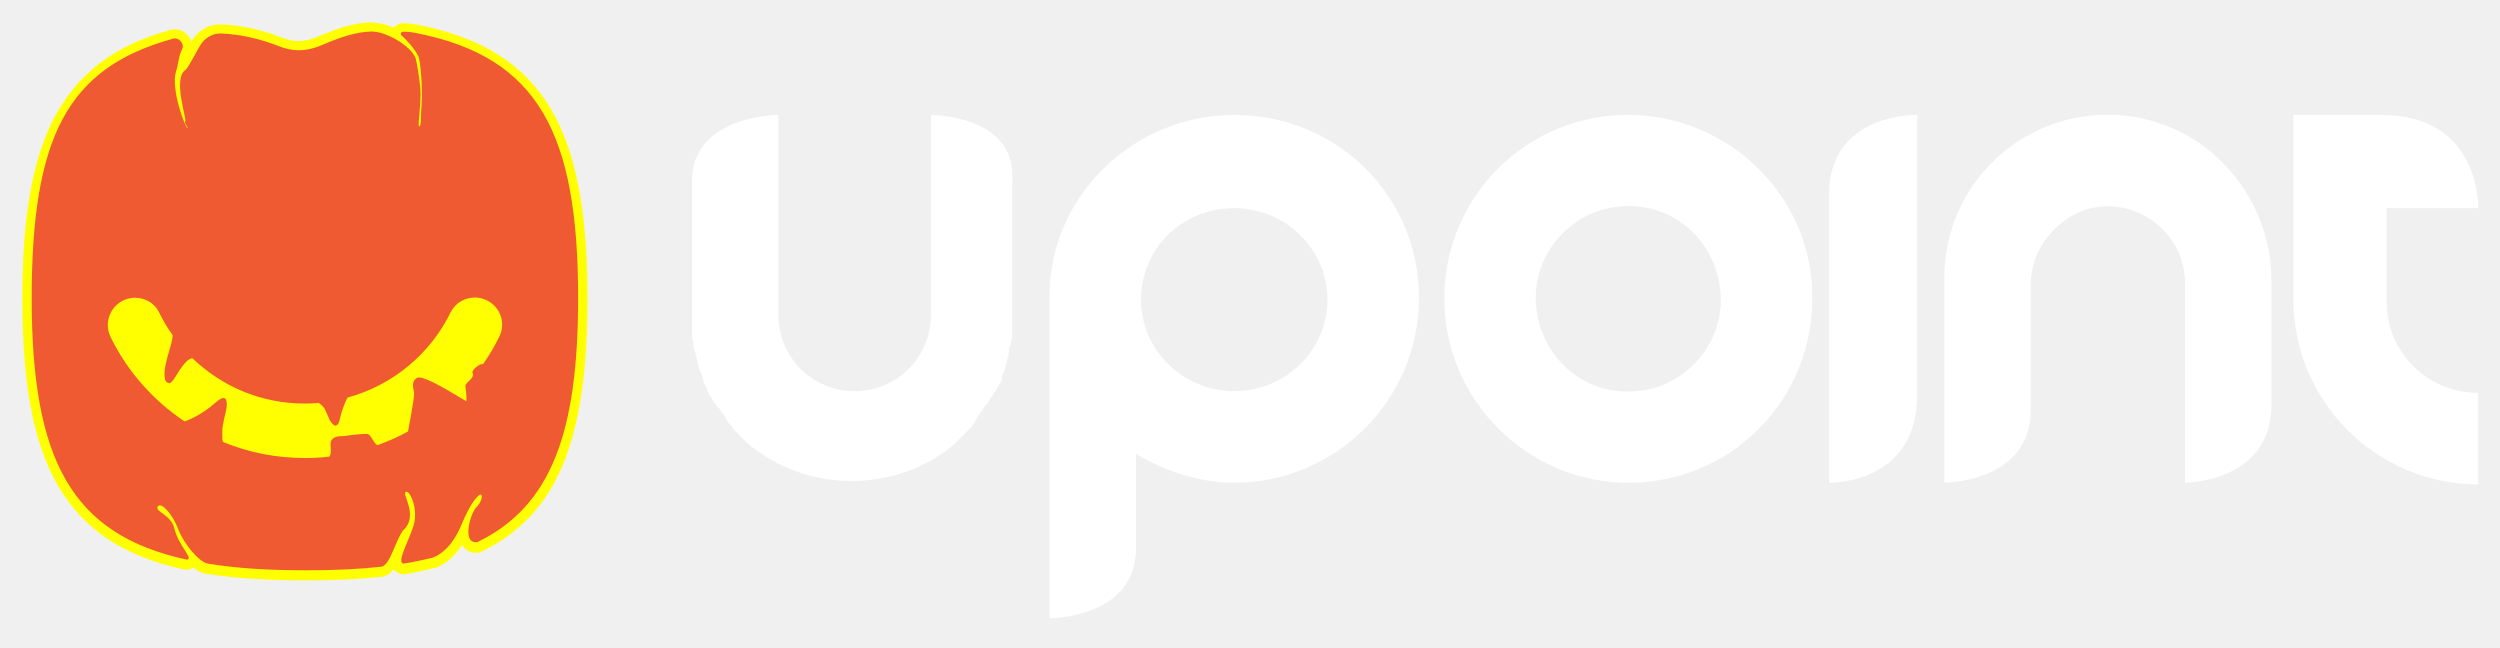
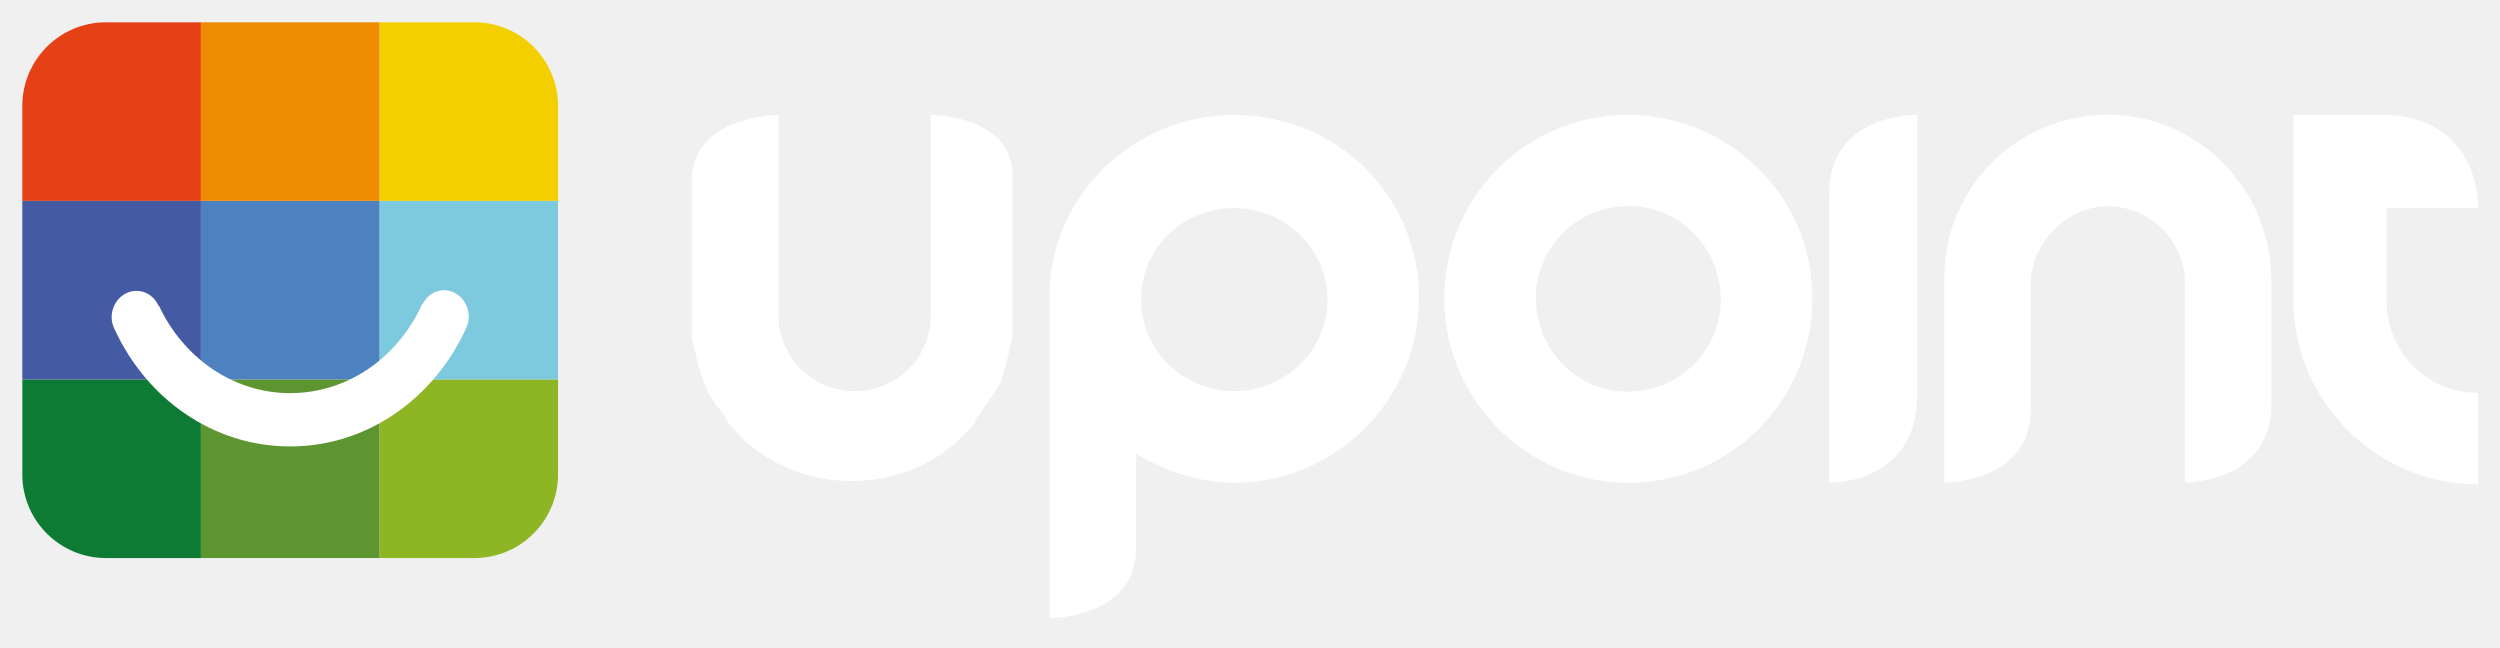
<svg xmlns="http://www.w3.org/2000/svg" width="112" height="29" viewBox="0 0 112 29" fill="none">
-   <mask id="mask0_18_8" style="mask-type:alpha" maskUnits="userSpaceOnUse" x="31" y="4" width="81" height="25">
-     <path d="M111.476 4H31V28.295H111.476V4Z" fill="white" />
-   </mask>
-   <g mask="url(#mask0_18_8)">
-     <path fill-rule="evenodd" clip-rule="evenodd" d="M73.288 17.525C70.707 17.753 68.657 15.627 68.809 13.046C68.96 11.072 70.555 9.401 72.605 9.249C75.186 9.022 77.236 11.148 77.084 13.729C76.932 15.703 75.338 17.373 73.288 17.525ZM73.212 5.15C68.429 4.998 64.557 8.87 64.709 13.653C64.861 17.98 68.353 21.473 72.681 21.625C77.464 21.776 81.335 17.904 81.184 13.121C81.108 8.794 77.54 5.302 73.212 5.15Z" fill="white" />
+   <path d="M17 17V25H21.255C23.322 25 25 23.322 25 21.255V17H17Z" fill="#8DB524" />
+   <path d="M17 17H9V25H17V17Z" fill="#5D9631" />
+   <path d="M9 17H1V21.255C1 23.322 2.678 25 4.745 25H9V17Z" fill="#0E7B35" />
+   <path d="M25 9H17V17H25V9Z" fill="#7DCADF" />
+   <path d="M17 9H9V17H17V9Z" fill="#4E81BF" />
+   <path d="M9 9H1V17H9V9Z" fill="#445AA2" />
+   <path d="M21.255 1H17V9H25V4.745C25 2.678 23.322 1 21.255 1Z" fill="#F4CF00" />
+   <path d="M17 1H9V9H17V1Z" fill="#EE8C03" />
+   <path d="M9 9V1H4.745C2.678 1 1 2.678 1 4.745V9H9Z" fill="#E54016" />
+   <path d="M21 14.194C21 13.537 20.498 13 19.885 13C19.467 13 19.105 13.269 18.923 13.642L18.909 13.627C17.85 15.985 15.606 17.612 13 17.612C10.422 17.612 8.192 16 7.118 13.687L7.105 13.701C6.923 13.298 6.547 13.03 6.115 13.03C5.502 13.03 5 13.567 5 14.224C5 14.433 5.07 14.627 5.153 14.791C6.589 17.881 9.557 20 13 20C16.484 20 19.467 17.821 20.889 14.687C20.958 14.537 21 14.373 21 14.194Z" fill="white" />
+   <g clip-path="url(#clip0_205_3200)">
+     <path fill-rule="evenodd" clip-rule="evenodd" d="M73.288 17.525C70.707 17.753 68.657 15.627 68.809 13.046C68.961 11.072 70.555 9.401 72.605 9.249C75.186 9.022 77.236 11.148 77.084 13.729C76.932 15.703 75.338 17.373 73.288 17.525ZM73.212 5.15C68.429 4.998 64.557 8.87 64.709 13.653C64.861 17.98 68.353 21.473 72.681 21.625C77.464 21.776 81.336 17.904 81.184 13.121C81.108 8.794 77.54 5.302 73.212 5.15Z" fill="white" />
    <path fill-rule="evenodd" clip-rule="evenodd" d="M55.294 17.525C53.017 17.525 51.119 15.703 51.119 13.425C51.119 11.148 52.941 9.325 55.294 9.325C57.572 9.325 59.47 11.148 59.47 13.425C59.47 15.703 57.572 17.525 55.294 17.525ZM55.294 5.15C50.815 5.15 47.095 8.718 47.019 13.121V27.698C47.019 27.698 50.891 27.698 50.891 24.585V20.334C52.182 21.093 53.7 21.625 55.294 21.625C59.85 21.625 63.57 17.904 63.57 13.349C63.57 8.794 59.926 5.15 55.294 5.15Z" fill="white" />
    <path fill-rule="evenodd" clip-rule="evenodd" d="M41.705 5.15V14.108C41.705 16.006 40.187 17.525 38.288 17.525C36.39 17.525 34.872 16.006 34.872 14.108V5.15C34.872 5.15 31 5.15 31 8.111V14.336C31 14.488 31 14.564 31 14.716C31 14.868 31 14.944 31 15.095C31 15.247 31.076 15.323 31.076 15.475C31.076 15.551 31.076 15.703 31.152 15.779C31.152 15.931 31.228 16.006 31.228 16.158C31.228 16.234 31.304 16.386 31.304 16.462C31.38 16.614 31.38 16.69 31.456 16.842C31.456 16.918 31.532 17.069 31.532 17.145C31.607 17.297 31.683 17.373 31.683 17.525C31.759 17.601 31.759 17.677 31.835 17.753C31.911 17.904 31.987 18.056 32.063 18.132C32.139 18.208 32.139 18.284 32.215 18.284C32.291 18.436 32.443 18.588 32.518 18.74C32.518 18.816 32.594 18.816 32.594 18.892C32.746 19.043 32.822 19.195 32.974 19.347L33.05 19.423C33.202 19.575 33.354 19.727 33.505 19.878C34.796 20.941 36.39 21.549 38.137 21.549C39.883 21.549 41.553 20.941 42.768 19.878C42.92 19.727 43.072 19.575 43.223 19.423L43.299 19.347C43.451 19.195 43.603 19.043 43.679 18.892C43.679 18.816 43.755 18.816 43.755 18.74C43.831 18.588 43.983 18.436 44.058 18.284C44.134 18.208 44.134 18.132 44.21 18.132C44.286 17.98 44.362 17.829 44.438 17.753C44.514 17.677 44.514 17.601 44.59 17.525C44.666 17.373 44.742 17.297 44.818 17.145C44.894 17.069 44.894 16.918 44.894 16.842C44.969 16.69 44.969 16.614 45.045 16.462C45.045 16.386 45.121 16.234 45.121 16.158C45.121 16.006 45.197 15.931 45.197 15.779C45.197 15.703 45.197 15.551 45.273 15.475C45.273 15.323 45.349 15.247 45.349 15.095C45.349 15.02 45.349 14.868 45.349 14.716C45.349 14.564 45.349 14.488 45.349 14.336V8.111C45.577 5.15 41.705 5.15 41.705 5.15Z" fill="white" />
-     <path fill-rule="evenodd" clip-rule="evenodd" d="M85.89 17.677V5.15H85.814C85.359 5.15 81.942 5.302 81.942 8.718V21.625C82.018 21.625 85.89 21.701 85.89 17.677Z" fill="white" />
+     <path fill-rule="evenodd" clip-rule="evenodd" d="M85.891 17.677V5.15H85.815C85.359 5.15 81.943 5.302 81.943 8.718V21.625C82.019 21.625 85.891 21.701 85.891 17.677Z" fill="white" />
    <path fill-rule="evenodd" clip-rule="evenodd" d="M97.887 21.625C97.887 21.625 101.759 21.625 101.759 18.132V12.59C101.759 8.642 98.722 5.377 94.85 5.15C90.598 4.922 87.106 8.262 87.106 12.438V21.625C87.106 21.625 90.978 21.625 90.978 18.36V12.742C90.978 10.996 92.42 9.401 94.166 9.249C96.14 9.098 97.887 10.692 97.887 12.666V21.625Z" fill="white" />
    <path fill-rule="evenodd" clip-rule="evenodd" d="M111.021 9.249C111.021 8.946 110.945 5.15 106.693 5.15H102.745V13.273C102.745 13.349 102.745 13.349 102.745 13.425C102.745 17.98 106.465 21.701 111.021 21.701V17.601C108.743 17.601 106.921 15.779 106.921 13.501C106.921 13.425 106.921 13.425 106.921 13.349V9.325H111.021V9.249Z" fill="white" />
  </g>
-   <path d="M13.68 25.79C11.95 25.79 10.5 25.69 9.24 25.49C9.05 25.46 8.83 25.32 8.63 25.12C8.63 25.14 8.62 25.15 8.61 25.17C8.58 25.22 8.5 25.31 8.33 25.31H8.28C5.62 24.71 3.87 23.54 2.77 21.62C1.71 19.78 1.21 17.15 1.21 13.36C1.21 6.17 3 2.86 7.59 1.56H7.62L7.63 1.55C7.7 1.53 7.77 1.51 7.84 1.51C8.04 1.51 8.22 1.62 8.33 1.8C8.43 1.96 8.44 2.15 8.37 2.28C8.27 2.46 8.24 2.64 8.2 2.84C8.2 2.89 8.18 2.93 8.17 2.98C8.23 2.93 8.39 2.63 8.5 2.43C8.64 2.18 8.78 1.91 8.9 1.77C9.14 1.47 9.49 1.3 9.86 1.3C9.88 1.3 9.9 1.3 9.92 1.3C10.8 1.34 11.68 1.54 12.54 1.87C12.82 1.98 13.08 2.04 13.31 2.05C13.34 2.05 13.36 2.05 13.39 2.05C13.69 2.05 14.02 1.97 14.38 1.82C15.12 1.5 15.91 1.21 16.72 1.21C17 1.21 17.39 1.31 17.75 1.49C17.75 1.47 17.75 1.45 17.77 1.42C17.82 1.3 17.93 1.22 18.06 1.22C18.38 1.22 18.54 1.26 18.78 1.31C24.13 2.4 26.11 5.66 26.11 13.36C26.11 19.68 24.77 22.91 21.47 24.5H21.44L21.41 24.52C21.37 24.52 21.34 24.52 21.31 24.52C21.1 24.52 20.94 24.41 20.85 24.22C20.79 24.09 20.78 23.92 20.8 23.74C20.32 24.82 19.67 25.13 19.41 25.22H19.39C18.96 25.33 18.52 25.42 18.08 25.49H18.04H18C17.9 25.47 17.83 25.41 17.78 25.32C17.67 25.1 17.78 24.8 18.02 24.23C18.04 24.19 18.05 24.15 18.07 24.11C17.99 24.27 17.91 24.45 17.83 24.63C17.62 25.13 17.44 25.56 17.07 25.62C16.04 25.73 14.93 25.78 13.66 25.78L13.68 25.79ZM10.16 19.65C11.27 20.09 12.45 20.32 13.66 20.32C13.97 20.32 14.28 20.3 14.59 20.27C14.59 20.22 14.59 20.14 14.59 20C14.56 19.77 14.65 19.62 14.72 19.54C14.87 19.37 15.1 19.34 15.27 19.34C15.31 19.34 15.34 19.34 15.36 19.34C15.49 19.32 16.05 19.25 16.35 19.25C16.47 19.25 16.55 19.26 16.6 19.29C16.71 19.35 16.78 19.47 16.86 19.59C16.88 19.63 16.92 19.69 16.95 19.72C17.34 19.58 17.73 19.4 18.1 19.21C18.31 18.11 18.35 17.7 18.35 17.63C18.35 17.6 18.34 17.57 18.33 17.54C18.29 17.33 18.22 16.97 18.6 16.76C18.65 16.73 18.71 16.72 18.78 16.72C19.06 16.72 19.58 16.96 20.58 17.56L20.69 17.63C20.69 17.55 20.67 17.46 20.66 17.37C20.63 17.19 20.76 17.06 20.87 16.96C20.91 16.92 20.99 16.85 20.99 16.82C20.96 16.75 20.94 16.65 21.03 16.51C21.12 16.37 21.35 16.17 21.54 16.13C21.78 15.77 22 15.4 22.19 15.01C22.32 14.75 22.33 14.45 22.21 14.18C22.1 13.91 21.87 13.71 21.6 13.62C21.5 13.59 21.39 13.57 21.29 13.57C20.91 13.57 20.57 13.78 20.4 14.11C19.47 16.01 17.77 17.44 15.74 18.02C15.67 18.16 15.54 18.47 15.45 18.87C15.37 19.23 15.19 19.31 15.06 19.31C14.76 19.31 14.57 18.9 14.57 18.9V18.88C14.4 18.5 14.36 18.42 14.34 18.4C14.32 18.38 14.27 18.33 14.22 18.29C14.03 18.3 13.85 18.31 13.67 18.31C12.69 18.31 11.73 18.12 10.82 17.75C9.99 17.41 9.23 16.92 8.57 16.31C8.41 16.42 8.19 16.78 8.09 16.93C7.99 17.09 7.94 17.17 7.88 17.23C7.86 17.25 7.85 17.26 7.83 17.28C7.77 17.34 7.7 17.41 7.57 17.41C7.46 17.41 7.38 17.35 7.29 17.28L7.25 17.25L7.23 17.21C7.04 16.82 7.21 16.2 7.37 15.66C7.43 15.44 7.5 15.22 7.5 15.11C7.28 14.79 7.08 14.46 6.92 14.12C6.76 13.78 6.42 13.58 6.03 13.58C5.92 13.58 5.82 13.6 5.72 13.63C5.44 13.72 5.22 13.93 5.1 14.19C4.99 14.46 5 14.76 5.12 15.02C5.84 16.48 6.93 17.74 8.27 18.66C8.48 18.58 8.98 18.35 9.47 17.91C9.68 17.73 9.84 17.64 9.99 17.64C10.09 17.64 10.19 17.68 10.25 17.77C10.4 17.96 10.35 18.31 10.31 18.45C10.15 19.13 10.14 19.25 10.14 19.27C10.14 19.3 10.14 19.34 10.14 19.39C10.14 19.44 10.14 19.49 10.14 19.54C10.14 19.59 10.14 19.63 10.14 19.66L10.16 19.65Z" fill="#F05A33" />
-   <path d="M16.72 1.42C17.27 1.42 18.4 2.03 18.62 2.61C18.66 2.72 18.79 3.48 18.83 3.95C18.89 4.58 18.69 5.66 18.78 5.66C18.88 5.66 18.84 5.31 18.89 4.62C18.94 3.93 18.83 2.68 18.74 2.52C18.55 2.14 18.22 1.8 17.99 1.59C17.92 1.53 17.97 1.42 18.06 1.42C18.34 1.42 18.49 1.45 18.74 1.5C24.11 2.59 25.9 5.98 25.9 13.34C25.9 19.35 24.71 22.68 21.38 24.29C21.35 24.29 21.33 24.29 21.31 24.29C20.69 24.29 21.09 22.92 21.38 22.68C21.52 22.53 21.6 22.34 21.58 22.2C21.57 22.16 21.54 22.16 21.52 22.16C21.43 22.16 21.09 22.49 20.65 23.56C20.2 24.62 19.59 24.92 19.36 24.99C18.95 25.09 18.52 25.18 18.07 25.25C17.78 25.18 18.24 24.38 18.49 23.66C18.78 22.9 18.4 22.03 18.21 22.03C17.91 22.06 18.82 23.08 18.05 23.77C17.67 24.32 17.48 25.32 17.08 25.39C16.06 25.5 14.94 25.55 13.71 25.55C12.04 25.55 10.58 25.46 9.31 25.25C8.91 25.18 8.23 24.35 7.99 23.72C7.79 23.18 7.38 22.64 7.16 22.64C7.13 22.64 7.1 22.65 7.07 22.68C6.92 22.95 7.66 23.02 7.82 23.7C7.99 24.44 8.72 25.07 8.36 25.07C3.2 23.95 1.42 20.6 1.42 13.36C1.42 6.12 3.04 3.06 7.66 1.76C7.72 1.73 7.78 1.72 7.83 1.72C8.1 1.72 8.25 2.03 8.17 2.18C7.99 2.52 8 2.87 7.89 3.19C7.63 3.95 8.31 5.78 8.41 5.74C8.43 5.72 8.23 5.48 8.3 5.44C8.39 5.38 7.73 3.54 8.3 3.14C8.46 3.03 8.85 2.17 9.07 1.89C9.27 1.65 9.56 1.5 9.87 1.5C9.89 1.5 9.9 1.5 9.92 1.5C10.79 1.54 11.65 1.74 12.47 2.06C12.74 2.17 13.02 2.24 13.31 2.25C13.34 2.25 13.37 2.25 13.4 2.25C13.76 2.25 14.13 2.15 14.47 2C15.19 1.69 15.96 1.41 16.73 1.41M15.06 19.08C14.93 19.08 14.78 18.84 14.76 18.8C14.73 18.73 14.56 18.32 14.51 18.26C14.46 18.2 14.36 18.1 14.28 18.05C14.08 18.07 13.87 18.08 13.66 18.08C12.68 18.08 11.75 17.89 10.9 17.54C10.05 17.19 9.28 16.68 8.62 16.05C8.26 16.08 7.87 16.92 7.74 17.05C7.66 17.12 7.63 17.17 7.58 17.17C7.55 17.17 7.5 17.14 7.43 17.09C7.19 16.6 7.73 15.45 7.73 15.06C7.73 15.04 7.73 15.02 7.73 15.01C7.5 14.69 7.3 14.35 7.13 14C6.93 13.58 6.5 13.34 6.05 13.34C5.92 13.34 5.8 13.36 5.67 13.4C4.97 13.63 4.63 14.43 4.95 15.09C5.7 16.63 6.85 17.93 8.27 18.88C8.28 18.88 8.98 18.64 9.64 18.05C9.82 17.89 9.93 17.83 10.01 17.83C10.23 17.83 10.15 18.3 10.13 18.38C10.1 18.49 9.95 19.14 9.96 19.25C9.96 19.31 9.96 19.42 9.96 19.53C9.96 19.63 9.96 19.74 9.99 19.8C11.13 20.27 12.37 20.52 13.67 20.52C14.03 20.52 14.38 20.5 14.73 20.46C14.77 20.45 14.85 20.38 14.81 19.97C14.77 19.59 15.1 19.54 15.28 19.54C15.34 19.54 15.38 19.54 15.38 19.54C15.38 19.54 16.04 19.44 16.36 19.44C16.43 19.44 16.49 19.44 16.51 19.46C16.64 19.53 16.79 19.94 16.92 19.94C17.39 19.77 17.85 19.57 18.28 19.33C18.29 19.25 18.58 17.8 18.55 17.58C18.51 17.35 18.41 17.08 18.7 16.92C18.72 16.91 18.74 16.91 18.77 16.91C19.08 16.91 19.93 17.4 20.46 17.72C20.68 17.85 20.84 17.95 20.89 17.97C20.91 17.82 20.89 17.6 20.85 17.31C20.82 17.13 21.29 16.97 21.17 16.7C21.12 16.59 21.46 16.31 21.59 16.31C21.61 16.31 21.62 16.31 21.63 16.33C21.91 15.93 22.16 15.51 22.37 15.08C22.7 14.42 22.36 13.62 21.65 13.39C21.53 13.35 21.4 13.33 21.27 13.33C20.82 13.33 20.4 13.57 20.19 13.99C19.28 15.85 17.6 17.26 15.57 17.81C15.57 17.81 15.35 18.21 15.22 18.79C15.18 18.99 15.11 19.06 15.03 19.06M16.72 1C15.87 1 15.05 1.3 14.29 1.62C13.96 1.76 13.65 1.84 13.39 1.84C13.37 1.84 13.35 1.84 13.32 1.84C13.1 1.84 12.87 1.77 12.61 1.68C11.73 1.33 10.83 1.14 9.93 1.09C9.91 1.09 9.88 1.09 9.86 1.09C9.42 1.09 9.01 1.29 8.73 1.64C8.68 1.7 8.63 1.77 8.58 1.86C8.56 1.8 8.54 1.75 8.5 1.7C8.35 1.46 8.1 1.31 7.83 1.31C7.75 1.31 7.67 1.32 7.59 1.35H7.56L7.5 1.38C5.07 2.07 3.46 3.32 2.42 5.29C1.46 7.14 1 9.71 1 13.36C1 17.19 1.5 19.85 2.58 21.73C3.72 23.71 5.51 24.91 8.23 25.51H8.27L8.31 25.52H8.33C8.48 25.52 8.59 25.47 8.66 25.42C8.84 25.57 9.03 25.67 9.21 25.7C10.48 25.9 11.94 26 13.68 26C14.96 26 16.07 25.95 17.1 25.84H17.11H17.12C17.34 25.8 17.5 25.68 17.64 25.5C17.71 25.6 17.82 25.68 17.95 25.71L18.03 25.73H18.11C18.56 25.65 19 25.56 19.44 25.45H19.46H19.48C19.72 25.37 20.24 25.13 20.7 24.41C20.83 24.63 21.05 24.76 21.31 24.76C21.35 24.76 21.4 24.76 21.44 24.76H21.5L21.56 24.72C24.94 23.08 26.32 19.8 26.32 13.38C26.32 9.48 25.8 6.78 24.69 4.9C23.52 2.91 21.65 1.71 18.81 1.13C18.57 1.08 18.38 1.05 18.06 1.04C17.89 1.04 17.74 1.12 17.65 1.24C17.32 1.1 16.98 1.02 16.73 1.02L16.72 1Z" fill="#FFFF00" />
+   <defs>
+     <clipPath id="clip0_205_3200">
+       <rect width="80.476" height="24.295" fill="white" transform="translate(31 3.99994)" />
+     </clipPath>
+   </defs>
</svg>
